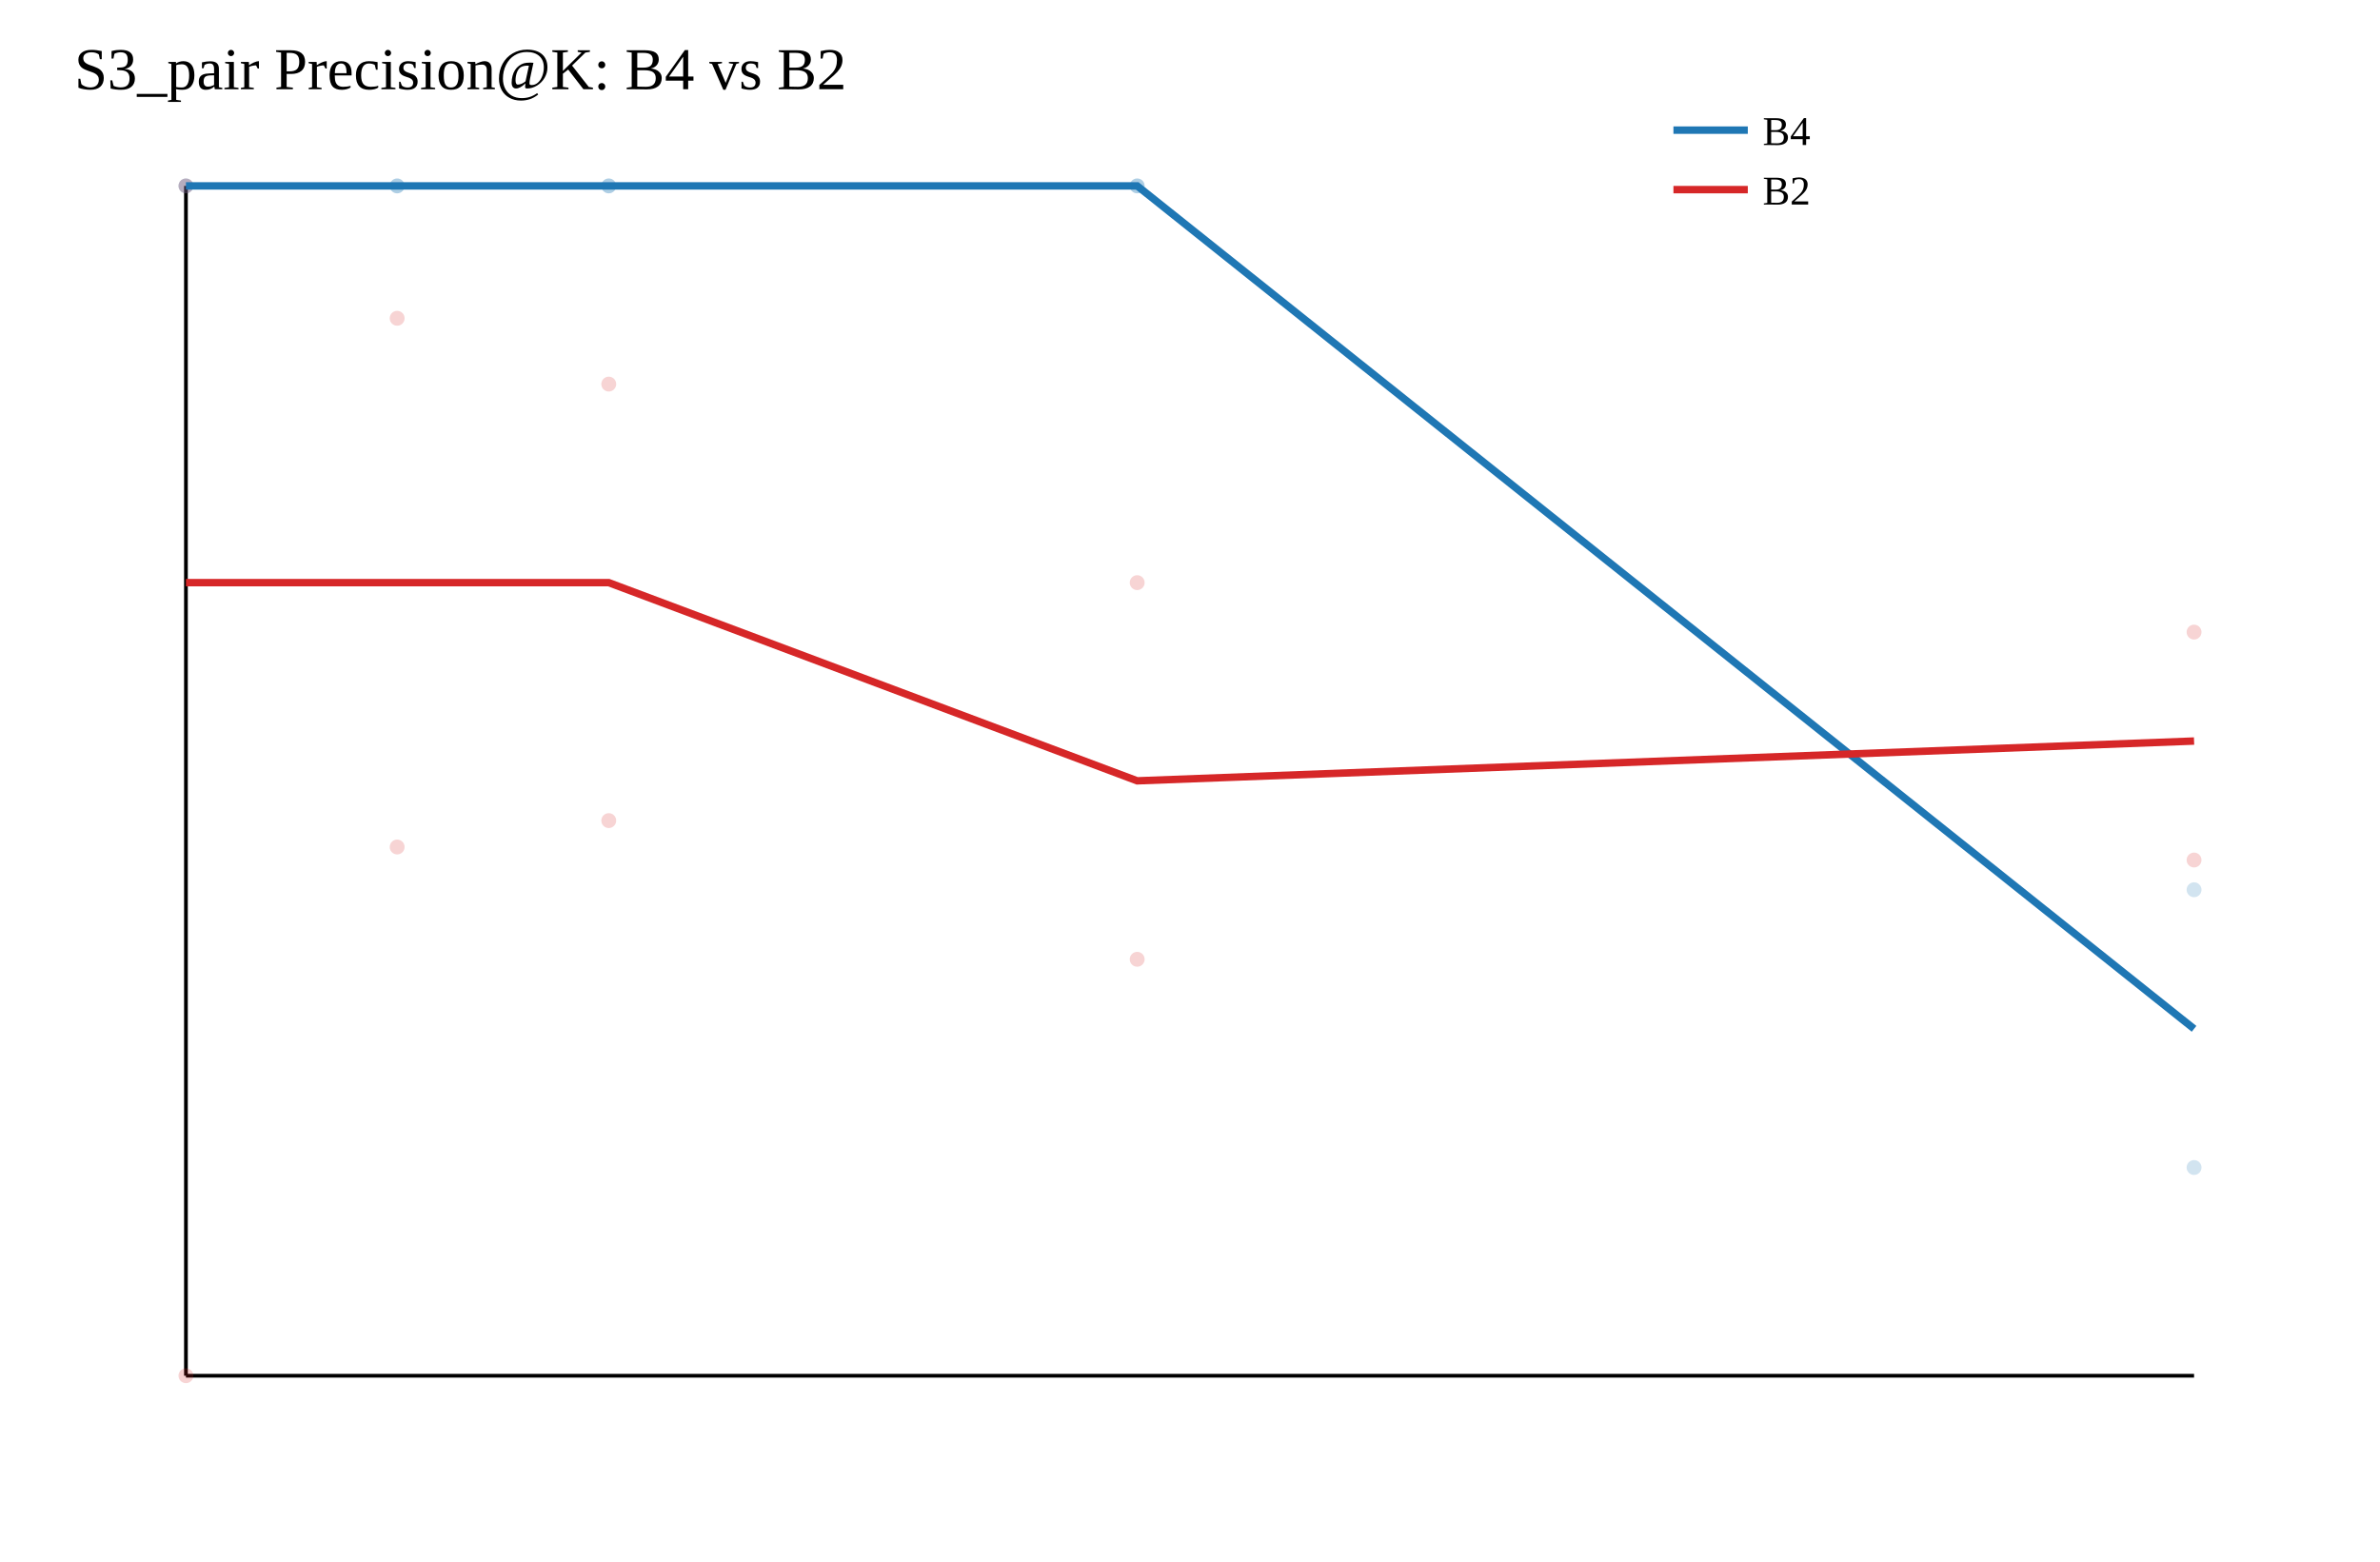
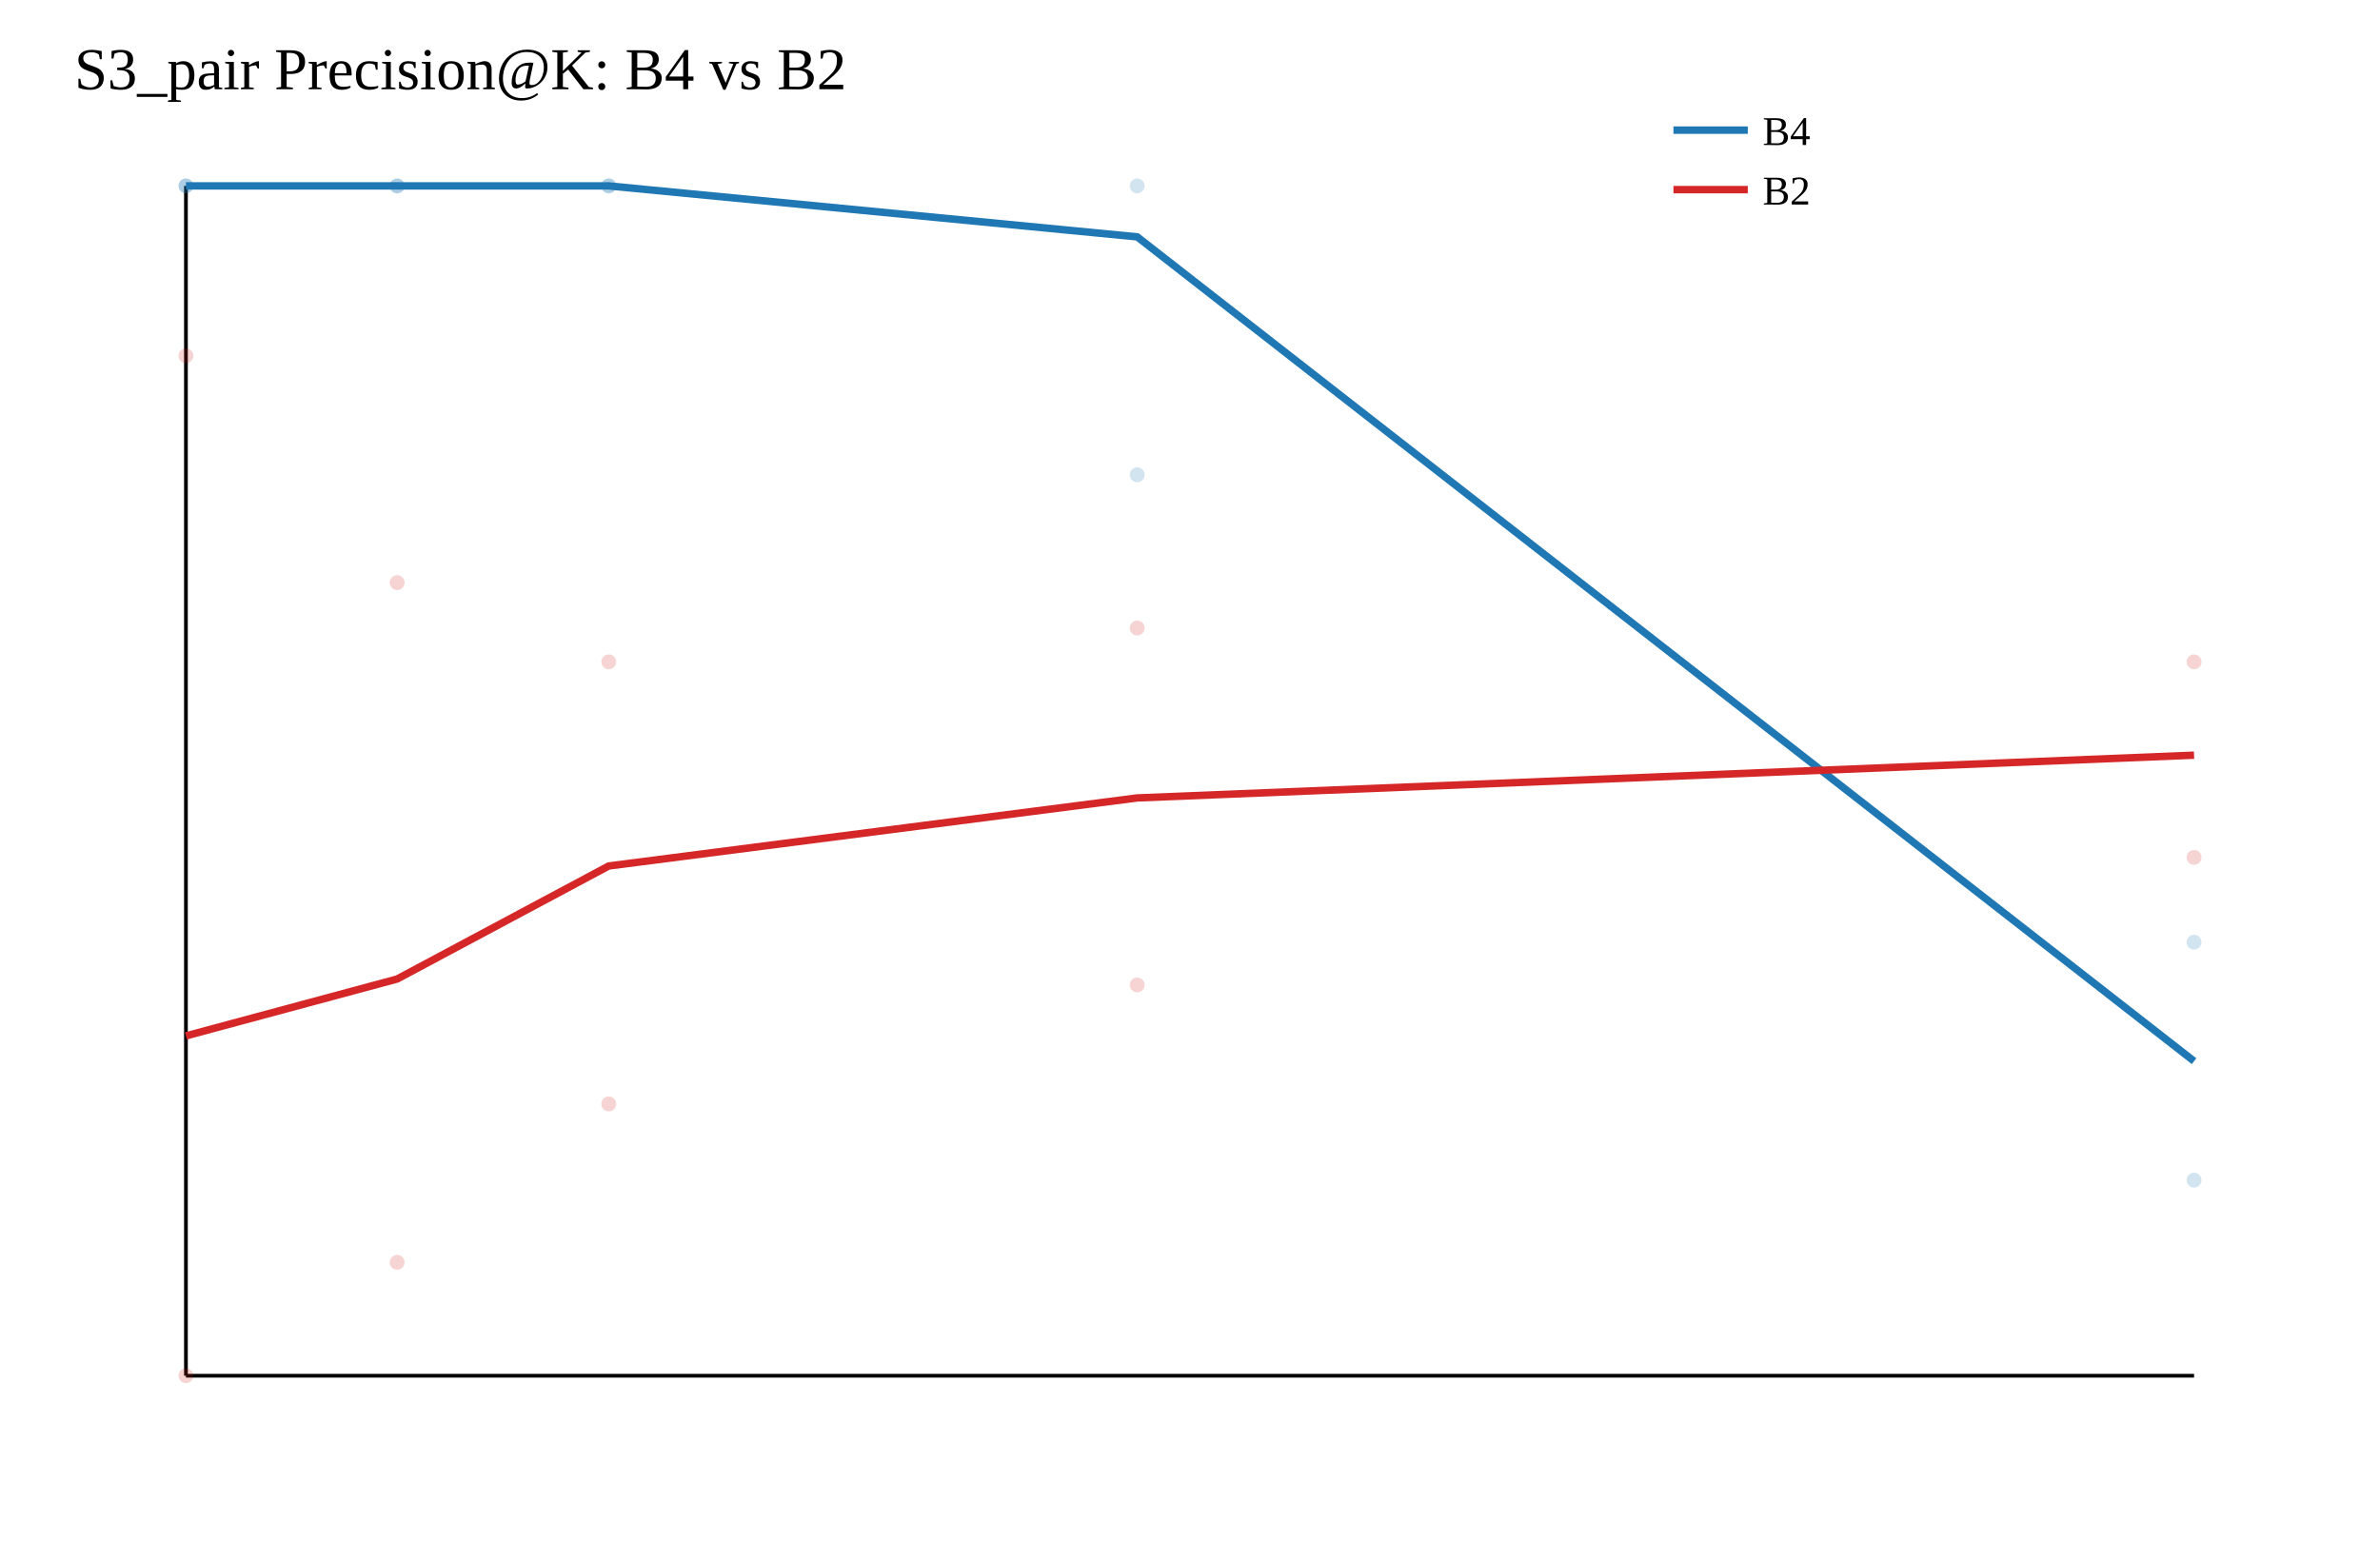
<svg xmlns="http://www.w3.org/2000/svg" width="640" height="420">
  <text x="20" y="24" font-size="16">S3_pair Precision@K: B4 vs B2</text>
  <line x1="50" y1="370" x2="590" y2="370" stroke="black" />
  <line x1="50" y1="370" x2="50" y2="50" stroke="black" />
  <circle cx="50.0" cy="50.0" r="2" fill="#1f77b4" opacity="0.2" />
  <circle cx="106.8" cy="50.0" r="2" fill="#1f77b4" opacity="0.2" />
  <circle cx="163.7" cy="50.0" r="2" fill="#1f77b4" opacity="0.2" />
-   <circle cx="305.8" cy="50.0" r="2" fill="#1f77b4" opacity="0.2" />
-   <circle cx="590.0" cy="314.0" r="2" fill="#1f77b4" opacity="0.2" />
+   <circle cx="305.8" cy="127.7" r="2" fill="#1f77b4" opacity="0.2" />
+   <circle cx="590.0" cy="317.4" r="2" fill="#1f77b4" opacity="0.2" />
  <circle cx="50.0" cy="50.0" r="2" fill="#1f77b4" opacity="0.2" />
  <circle cx="106.8" cy="50.0" r="2" fill="#1f77b4" opacity="0.2" />
  <circle cx="163.7" cy="50.0" r="2" fill="#1f77b4" opacity="0.2" />
  <circle cx="305.8" cy="50.0" r="2" fill="#1f77b4" opacity="0.2" />
-   <circle cx="590.0" cy="239.3" r="2" fill="#1f77b4" opacity="0.2" />
+   <circle cx="590.0" cy="253.4" r="2" fill="#1f77b4" opacity="0.2" />
  <circle cx="50.0" cy="370.0" r="2" fill="#d62728" opacity="0.2" />
-   <circle cx="106.8" cy="227.8" r="2" fill="#d62728" opacity="0.2" />
-   <circle cx="163.7" cy="220.7" r="2" fill="#d62728" opacity="0.2" />
-   <circle cx="305.8" cy="258.0" r="2" fill="#d62728" opacity="0.2" />
-   <circle cx="590.0" cy="231.3" r="2" fill="#d62728" opacity="0.2" />
-   <circle cx="50.0" cy="50.0" r="2" fill="#d62728" opacity="0.2" />
-   <circle cx="106.8" cy="85.6" r="2" fill="#d62728" opacity="0.2" />
-   <circle cx="163.7" cy="103.3" r="2" fill="#d62728" opacity="0.2" />
-   <circle cx="305.8" cy="156.7" r="2" fill="#d62728" opacity="0.2" />
-   <circle cx="590.0" cy="170.0" r="2" fill="#d62728" opacity="0.2" />
-   <polyline fill="none" stroke="#1f77b4" stroke-width="2" points="50.0,50.0 106.8,50.0 163.7,50.0 305.8,50.0 590.0,276.7" />
+   <circle cx="106.8" cy="339.5" r="2" fill="#d62728" opacity="0.2" />
+   <circle cx="163.7" cy="296.9" r="2" fill="#d62728" opacity="0.2" />
+   <circle cx="305.8" cy="264.9" r="2" fill="#d62728" opacity="0.2" />
+   <circle cx="590.0" cy="230.6" r="2" fill="#d62728" opacity="0.2" />
+   <circle cx="50.0" cy="95.7" r="2" fill="#d62728" opacity="0.2" />
+   <circle cx="106.8" cy="156.7" r="2" fill="#d62728" opacity="0.2" />
+   <circle cx="163.7" cy="178.0" r="2" fill="#d62728" opacity="0.2" />
+   <circle cx="305.8" cy="168.9" r="2" fill="#d62728" opacity="0.2" />
+   <circle cx="590.0" cy="178.0" r="2" fill="#d62728" opacity="0.2" />
+   <polyline fill="none" stroke="#1f77b4" stroke-width="2" points="50.0,50.0 106.8,50.0 163.7,50.0 305.8,63.7 590.0,285.4" />
  <line x1="450" y1="35" x2="470" y2="35" stroke="#1f77b4" stroke-width="2" />
  <text x="474" y="39" font-size="11">B4</text>
-   <polyline fill="none" stroke="#d62728" stroke-width="2" points="50.0,156.7 106.8,156.7 163.7,156.7 305.8,210.0 590.0,199.3" />
+   <polyline fill="none" stroke="#d62728" stroke-width="2" points="50.0,278.6 106.8,263.3 163.7,232.9 305.8,214.6 590.0,203.1" />
  <line x1="450" y1="51" x2="470" y2="51" stroke="#d62728" stroke-width="2" />
  <text x="474" y="55" font-size="11">B2</text>
</svg>
